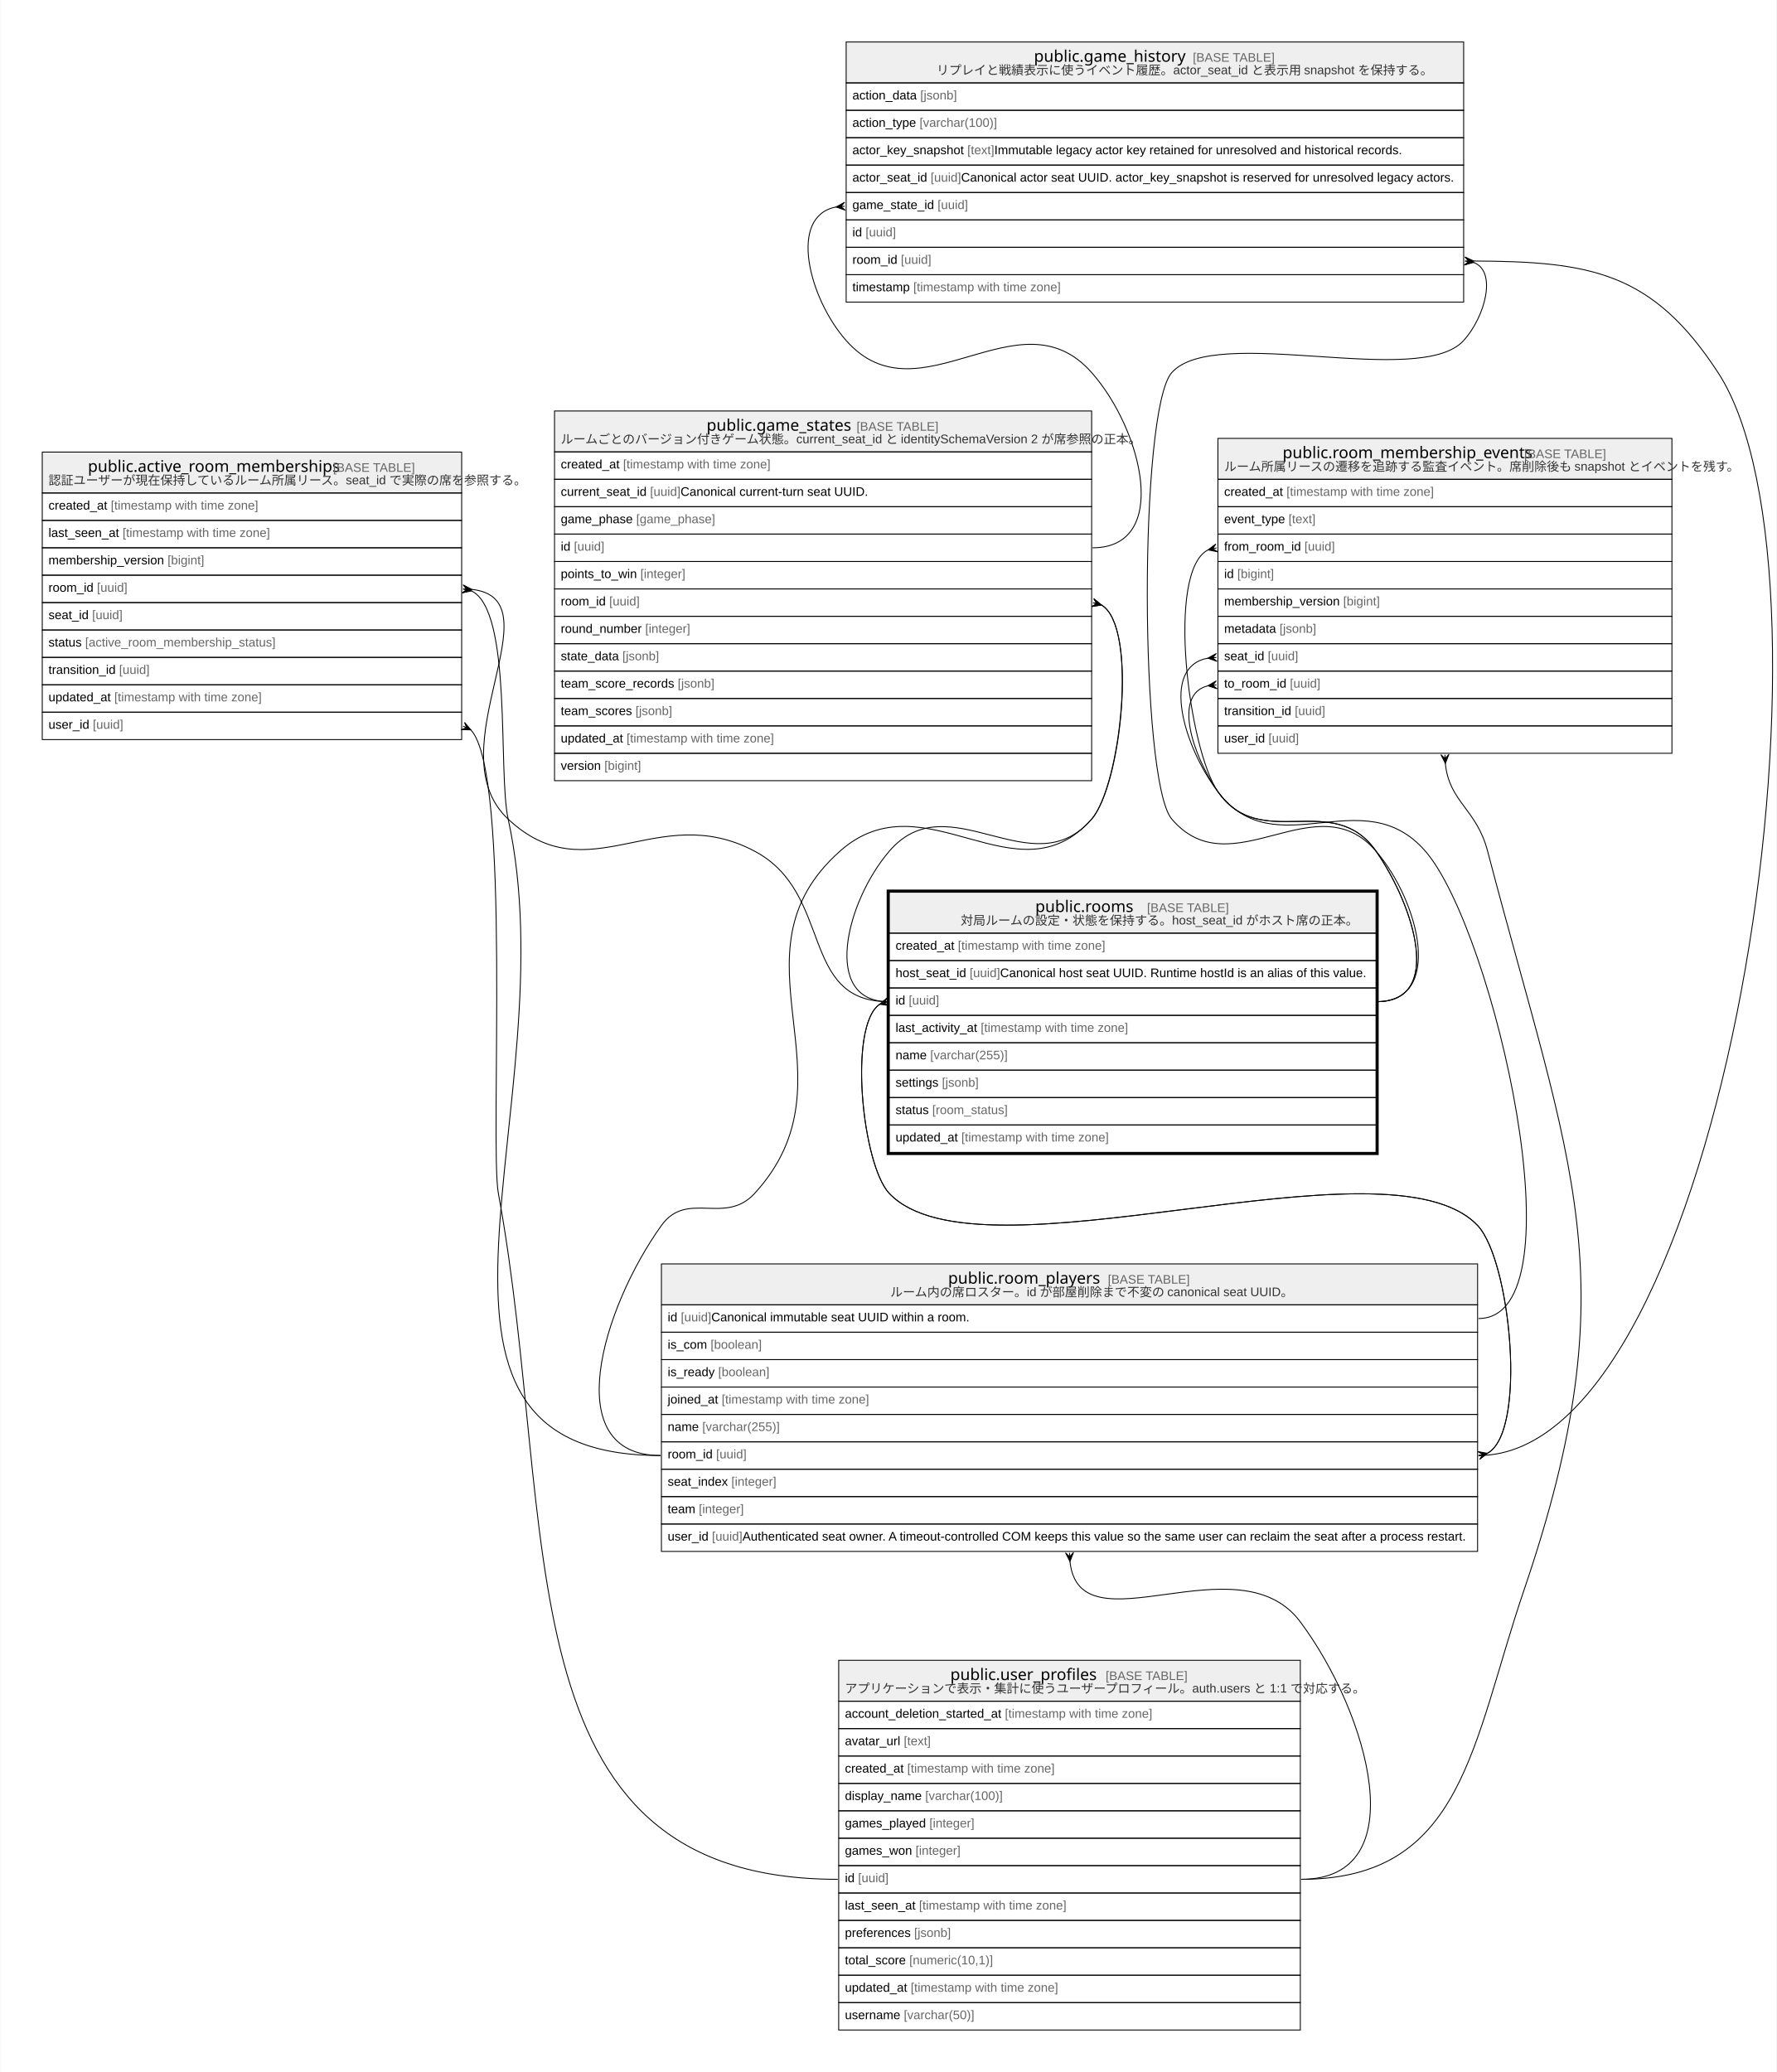
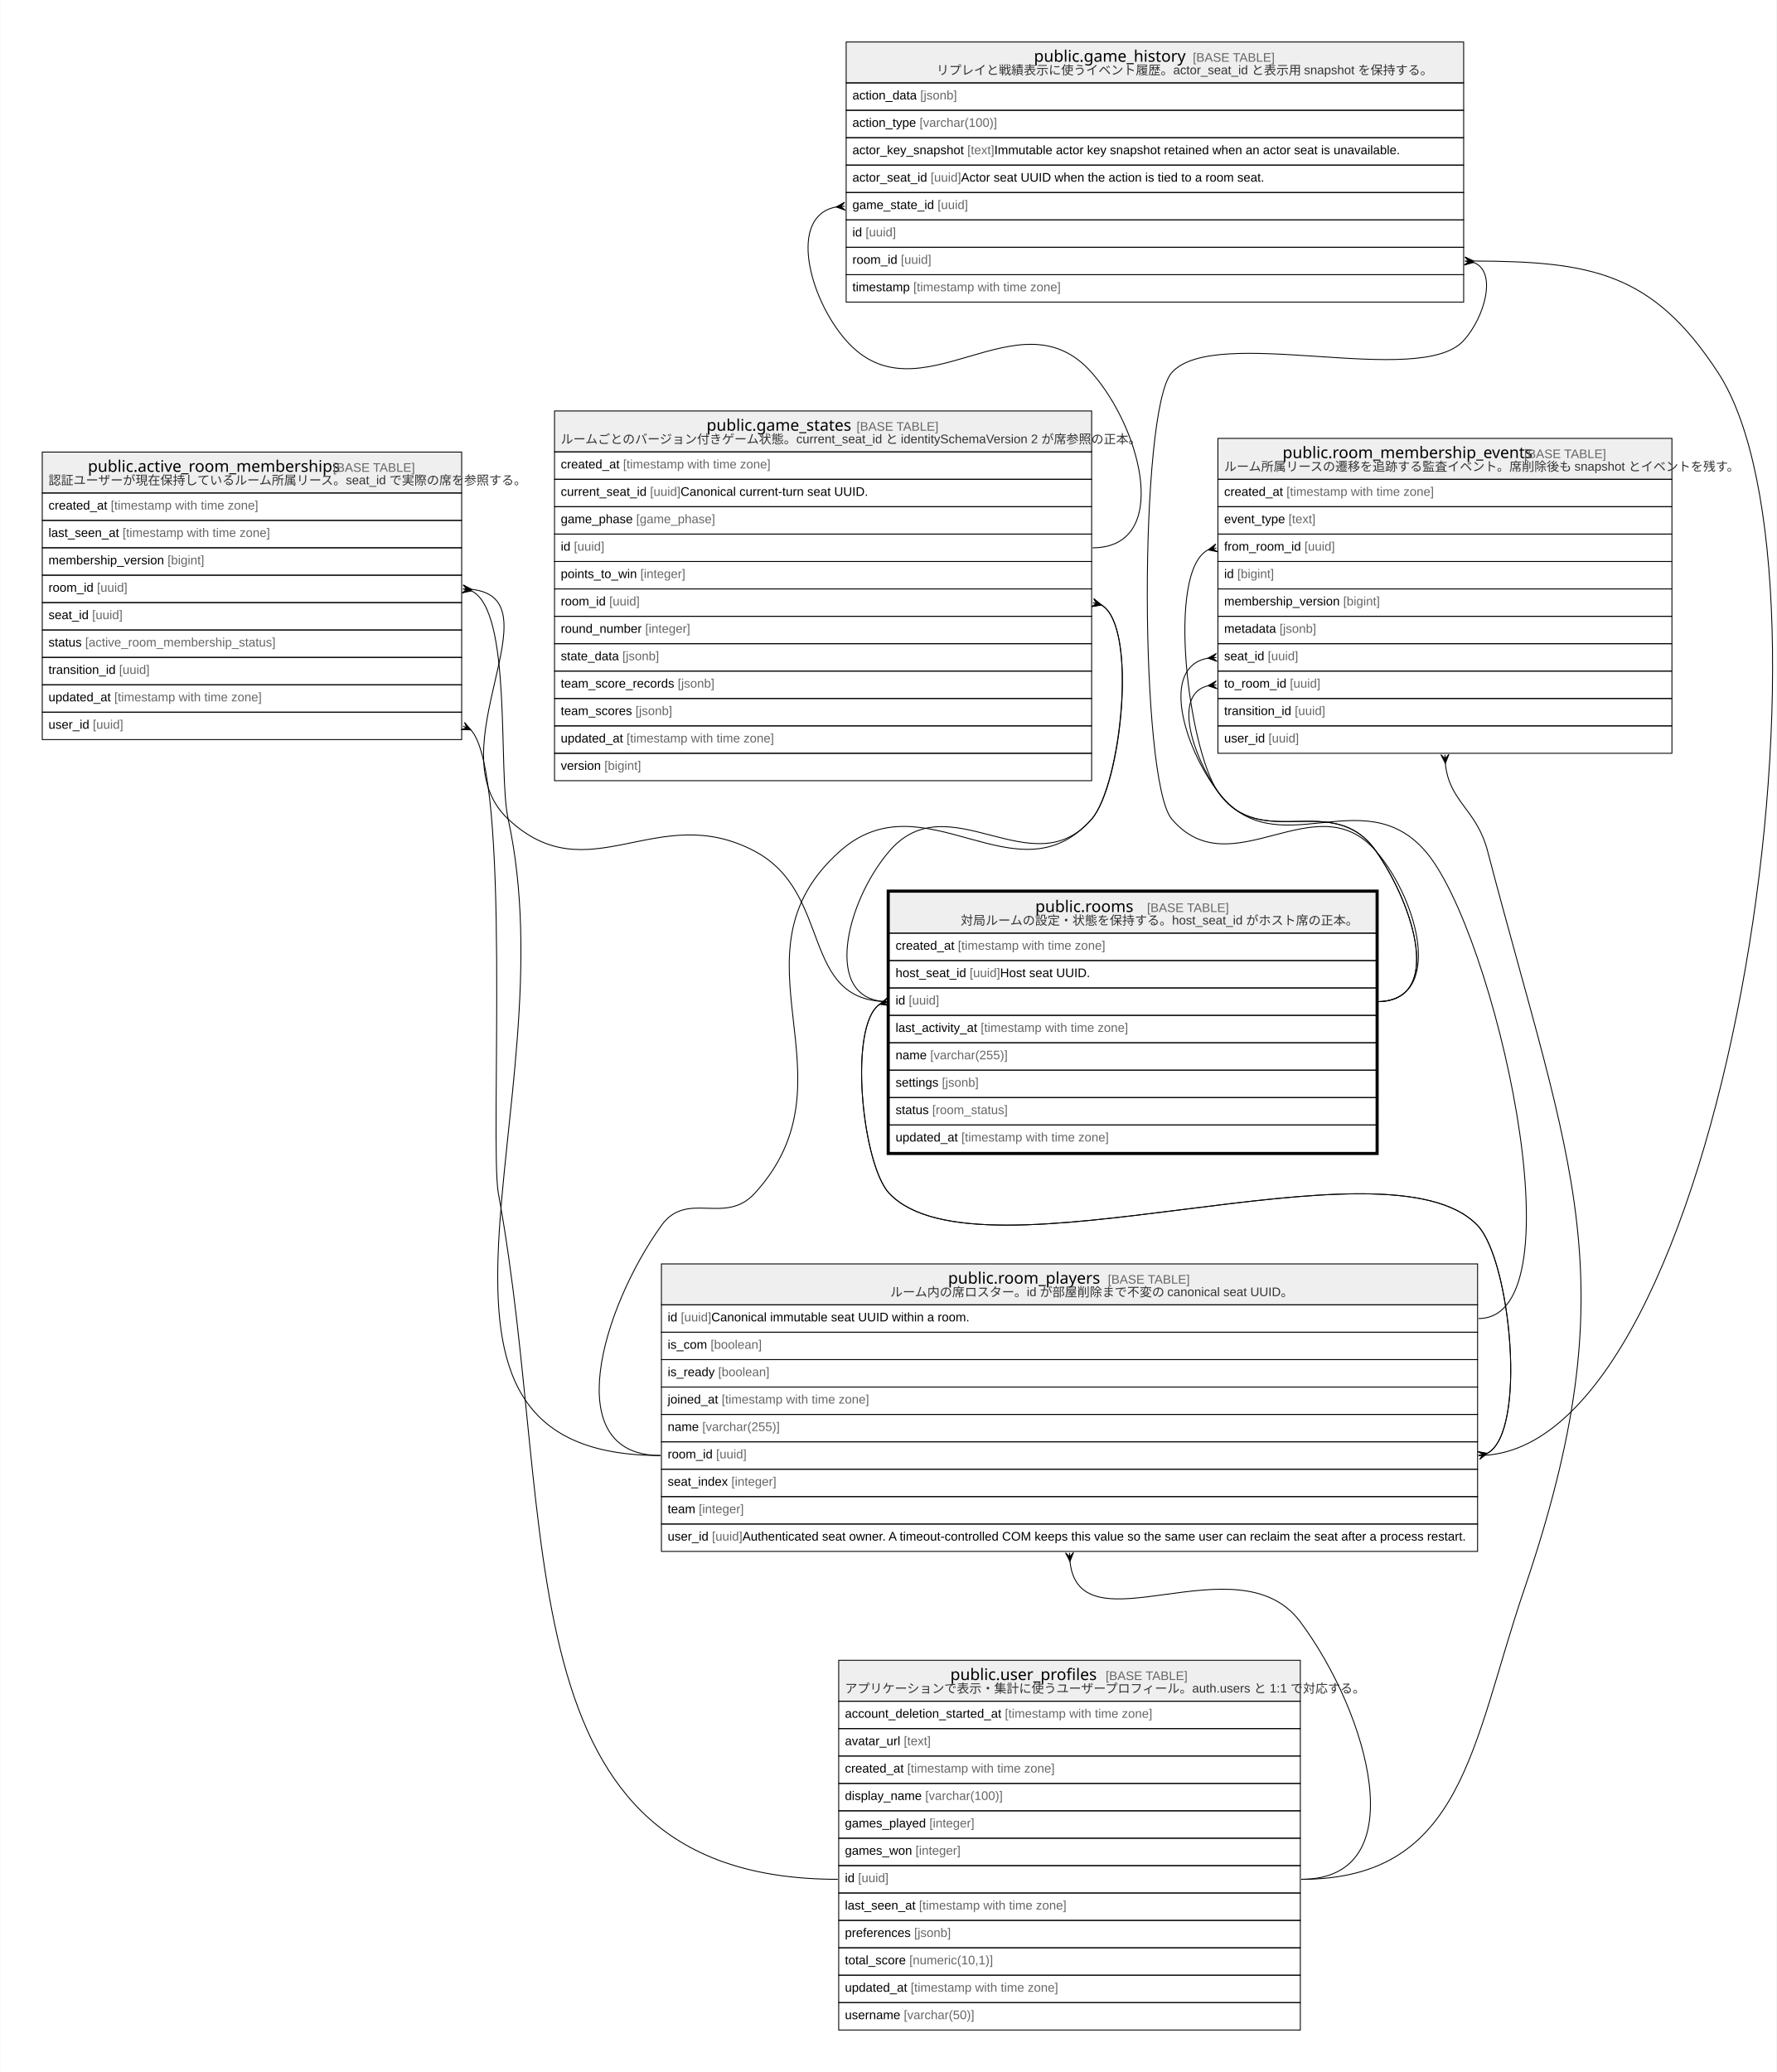
<svg xmlns="http://www.w3.org/2000/svg" width="1997pt" height="2329pt" viewBox="0.00 0.00 1996.56 2329.20">
  <g id="graph0" class="graph" transform="scale(1 1) rotate(0) translate(4 2325.2)">
    <polygon fill="white" stroke="none" points="-4,4 -4,-2325.2 1992.56,-2325.2 1992.56,4 -4,4" />
    <g id="node1" class="node">
      <polygon fill="#efefef" stroke="none" points="995.39,-1276.2 995.39,-1322.2 1542.46,-1322.2 1542.46,-1276.2 995.39,-1276.2" />
      <polygon fill="none" stroke="black" points="995.39,-1276.2 995.39,-1322.2 1542.46,-1322.2 1542.46,-1276.2 995.39,-1276.2" />
      <text text-anchor="start" x="1159.43" y="-1300" font-family="Arial Bold" font-size="18.00">public.rooms</text>
      <text text-anchor="start" x="1253.92" y="-1300" font-family="Arial" font-size="14.00">    </text>
      <text text-anchor="start" x="1285.04" y="-1300" font-family="Arial" font-size="14.00" fill="#666666">[BASE TABLE]</text>
      <text text-anchor="start" x="1075.59" y="-1285.6" font-family="Arial" font-size="14.00" fill="#333333">対局ルームの設定・状態を保持する。host_seat_id がホスト席の正本。</text>
      <polygon fill="none" stroke="black" points="995.39,-1245.4 995.39,-1276.2 1542.46,-1276.2 1542.46,-1245.4 995.39,-1245.4" />
      <text text-anchor="start" x="1002.39" y="-1257.6" font-family="Arial" font-size="14.00">created_at </text>
      <text text-anchor="start" x="1072.44" y="-1257.6" font-family="Arial" font-size="14.00" fill="#666666">[timestamp with time zone]</text>
      <polygon fill="none" stroke="black" points="995.39,-1214.6 995.39,-1245.4 1542.46,-1245.4 1542.46,-1214.6 995.39,-1214.6" />
      <text text-anchor="start" x="1002.39" y="-1226.8" font-family="Arial" font-size="14.00">host_seat_id </text>
      <text text-anchor="start" x="1085.67" y="-1226.8" font-family="Arial" font-size="14.00" fill="#666666">[uuid]</text>
-       <text text-anchor="start" x="1119.92" y="-1226.8" font-family="Arial" font-size="14.00"> Canonical host seat UUID. Runtime hostId is an alias of this value.</text>
+       <text text-anchor="start" x="1119.92" y="-1226.8" font-family="Arial" font-size="14.00"> Host seat UUID.</text>
      <polygon fill="none" stroke="black" points="995.39,-1183.8 995.39,-1214.6 1542.46,-1214.6 1542.46,-1183.8 995.39,-1183.8" />
      <text text-anchor="start" x="1002.39" y="-1196" font-family="Arial" font-size="14.00">id </text>
      <text text-anchor="start" x="1017.18" y="-1196" font-family="Arial" font-size="14.00" fill="#666666">[uuid]</text>
      <polygon fill="none" stroke="black" points="995.39,-1153 995.39,-1183.8 1542.46,-1183.8 1542.46,-1153 995.39,-1153" />
      <text text-anchor="start" x="1002.39" y="-1165.2" font-family="Arial" font-size="14.00">last_activity_at </text>
      <text text-anchor="start" x="1098.1" y="-1165.2" font-family="Arial" font-size="14.00" fill="#666666">[timestamp with time zone]</text>
      <polygon fill="none" stroke="black" points="995.39,-1122.2 995.39,-1153 1542.46,-1153 1542.46,-1122.2 995.39,-1122.2" />
      <text text-anchor="start" x="1002.39" y="-1134.4" font-family="Arial" font-size="14.00">name </text>
      <text text-anchor="start" x="1041.3" y="-1134.4" font-family="Arial" font-size="14.00" fill="#666666">[varchar(255)]</text>
      <polygon fill="none" stroke="black" points="995.39,-1091.4 995.39,-1122.2 1542.46,-1122.2 1542.46,-1091.4 995.39,-1091.4" />
      <text text-anchor="start" x="1002.39" y="-1103.6" font-family="Arial" font-size="14.00">settings </text>
      <text text-anchor="start" x="1054.53" y="-1103.6" font-family="Arial" font-size="14.00" fill="#666666">[jsonb]</text>
      <polygon fill="none" stroke="black" points="995.39,-1060.6 995.39,-1091.4 1542.46,-1091.4 1542.46,-1060.6 995.39,-1060.6" />
      <text text-anchor="start" x="1002.39" y="-1072.8" font-family="Arial" font-size="14.00">status </text>
      <text text-anchor="start" x="1043.63" y="-1072.8" font-family="Arial" font-size="14.00" fill="#666666">[room_status]</text>
      <polygon fill="none" stroke="black" points="995.39,-1029.8 995.39,-1060.6 1542.46,-1060.6 1542.46,-1029.8 995.39,-1029.8" />
      <text text-anchor="start" x="1002.39" y="-1042" font-family="Arial" font-size="14.00">updated_at </text>
      <text text-anchor="start" x="1076.35" y="-1042" font-family="Arial" font-size="14.00" fill="#666666">[timestamp with time zone]</text>
      <polygon fill="none" stroke="black" stroke-width="3" points="993.89,-1028.3 993.89,-1323.7 1543.96,-1323.7 1543.96,-1028.3 993.89,-1028.3" />
    </g>
    <g id="node2" class="node">
      <polygon fill="#efefef" stroke="none" points="739.2,-858.4 739.2,-904.4 1656.65,-904.4 1656.65,-858.4 739.2,-858.4" />
      <polygon fill="none" stroke="black" points="739.2,-858.4 739.2,-904.4 1656.65,-904.4 1656.65,-858.4 739.2,-858.4" />
      <text text-anchor="start" x="1061.45" y="-882.2" font-family="Arial Bold" font-size="18.00">public.room_players</text>
      <text text-anchor="start" x="1209.91" y="-882.2" font-family="Arial" font-size="14.00">    </text>
      <text text-anchor="start" x="1241.03" y="-882.2" font-family="Arial" font-size="14.00" fill="#666666">[BASE TABLE]</text>
      <text text-anchor="start" x="996.42" y="-867.8" font-family="Arial" font-size="14.00" fill="#333333">ルーム内の席ロスター。id が部屋削除まで不変の canonical seat UUID。</text>
      <polygon fill="none" stroke="black" points="739.2,-827.6 739.2,-858.4 1656.65,-858.4 1656.65,-827.6 739.2,-827.6" />
      <text text-anchor="start" x="746.2" y="-839.8" font-family="Arial" font-size="14.00">id </text>
      <text text-anchor="start" x="760.99" y="-839.8" font-family="Arial" font-size="14.00" fill="#666666">[uuid]</text>
      <text text-anchor="start" x="795.24" y="-839.8" font-family="Arial" font-size="14.00"> Canonical immutable seat UUID within a room.</text>
      <polygon fill="none" stroke="black" points="739.2,-796.8 739.2,-827.6 1656.65,-827.6 1656.65,-796.8 739.2,-796.8" />
      <text text-anchor="start" x="746.2" y="-809" font-family="Arial" font-size="14.00">is_com </text>
      <text text-anchor="start" x="794.44" y="-809" font-family="Arial" font-size="14.00" fill="#666666">[boolean]</text>
      <polygon fill="none" stroke="black" points="739.2,-766 739.2,-796.8 1656.65,-796.8 1656.65,-766 739.2,-766" />
      <text text-anchor="start" x="746.2" y="-778.2" font-family="Arial" font-size="14.00">is_ready </text>
      <text text-anchor="start" x="803.01" y="-778.2" font-family="Arial" font-size="14.00" fill="#666666">[boolean]</text>
      <polygon fill="none" stroke="black" points="739.2,-735.2 739.2,-766 1656.65,-766 1656.65,-735.2 739.2,-735.2" />
      <text text-anchor="start" x="746.2" y="-747.4" font-family="Arial" font-size="14.00">joined_at </text>
      <text text-anchor="start" x="806.92" y="-747.4" font-family="Arial" font-size="14.00" fill="#666666">[timestamp with time zone]</text>
      <polygon fill="none" stroke="black" points="739.2,-704.4 739.2,-735.2 1656.65,-735.2 1656.65,-704.4 739.2,-704.4" />
      <text text-anchor="start" x="746.2" y="-716.6" font-family="Arial" font-size="14.00">name </text>
      <text text-anchor="start" x="785.11" y="-716.6" font-family="Arial" font-size="14.00" fill="#666666">[varchar(255)]</text>
      <polygon fill="none" stroke="black" points="739.2,-673.6 739.2,-704.4 1656.65,-704.4 1656.65,-673.6 739.2,-673.6" />
      <text text-anchor="start" x="746.2" y="-685.8" font-family="Arial" font-size="14.00">room_id </text>
      <text text-anchor="start" x="800.67" y="-685.8" font-family="Arial" font-size="14.00" fill="#666666">[uuid]</text>
      <polygon fill="none" stroke="black" points="739.2,-642.8 739.2,-673.6 1656.65,-673.6 1656.65,-642.8 739.2,-642.8" />
      <text text-anchor="start" x="746.2" y="-655" font-family="Arial" font-size="14.00">seat_index </text>
      <text text-anchor="start" x="817.81" y="-655" font-family="Arial" font-size="14.00" fill="#666666">[integer]</text>
      <polygon fill="none" stroke="black" points="739.2,-612 739.2,-642.8 1656.65,-642.8 1656.65,-612 739.2,-612" />
      <text text-anchor="start" x="746.2" y="-624.2" font-family="Arial" font-size="14.00">team </text>
      <text text-anchor="start" x="781.22" y="-624.2" font-family="Arial" font-size="14.00" fill="#666666">[integer]</text>
      <polygon fill="none" stroke="black" points="739.2,-581.2 739.2,-612 1656.65,-612 1656.65,-581.2 739.2,-581.2" />
      <text text-anchor="start" x="746.2" y="-593.4" font-family="Arial" font-size="14.00">user_id </text>
      <text text-anchor="start" x="796.01" y="-593.4" font-family="Arial" font-size="14.00" fill="#666666">[uuid]</text>
      <text text-anchor="start" x="830.26" y="-593.4" font-family="Arial" font-size="14.00"> Authenticated seat owner. A timeout-controlled COM keeps this value so the same user can reclaim the seat after a process restart.</text>
    </g>
    <g id="edge1" class="edge">
      <path fill="none" stroke="black" d="M984.76,-1196.34C948.93,-1173.15 964.82,-1015.73 995.39,-983.6 1096.83,-876.98 1555.25,-1054.26 1656.65,-947.6 1696.24,-905.95 1715.11,-689 1657.65,-689" />
      <polygon fill="black" stroke="black" points="984.48,-1196.26 992.79,-1203.42 989.6,-1197.78 993.75,-1199.01 993.75,-1199.01 993.75,-1199.01 989.6,-1197.78 995.35,-1194.79 984.48,-1196.26" />
    </g>
    <g id="edge6" class="edge">
      <path fill="none" stroke="black" d="M1667.54,-691.45C1712.67,-715.43 1693.77,-908.55 1656.65,-947.6 1555.25,-1054.26 1096.83,-876.98 995.39,-983.6 962.36,-1018.31 946.48,-1199.2 994.39,-1199.2" />
      <polygon fill="black" stroke="black" points="1667.68,-691.48 1659.05,-684.71 1662.5,-690.2 1658.3,-689.16 1658.3,-689.16 1658.3,-689.16 1662.5,-690.2 1656.89,-693.45 1667.68,-691.48" />
    </g>
    <g id="node7" class="node">
      <polygon fill="#efefef" stroke="none" points="938.47,-412.8 938.47,-458.8 1457.38,-458.8 1457.38,-412.8 938.47,-412.8" />
      <polygon fill="none" stroke="black" points="938.47,-412.8 938.47,-458.8 1457.38,-458.8 1457.38,-412.8 938.47,-412.8" />
      <text text-anchor="start" x="1063.95" y="-436.6" font-family="Arial Bold" font-size="18.00">public.user_profiles</text>
      <text text-anchor="start" x="1207.41" y="-436.6" font-family="Arial" font-size="14.00">    </text>
      <text text-anchor="start" x="1238.53" y="-436.6" font-family="Arial" font-size="14.00" fill="#666666">[BASE TABLE]</text>
      <text text-anchor="start" x="945.47" y="-422.2" font-family="Arial" font-size="14.00" fill="#333333">アプリケーションで表示・集計に使うユーザープロフィール。auth.users と 1:1 で対応する。</text>
      <polygon fill="none" stroke="black" points="938.47,-382 938.47,-412.8 1457.38,-412.8 1457.38,-382 938.47,-382" />
      <text text-anchor="start" x="945.47" y="-394.2" font-family="Arial" font-size="14.00">account_deletion_started_at </text>
      <text text-anchor="start" x="1125.26" y="-394.2" font-family="Arial" font-size="14.00" fill="#666666">[timestamp with time zone]</text>
      <polygon fill="none" stroke="black" points="938.47,-351.2 938.47,-382 1457.38,-382 1457.38,-351.2 938.47,-351.2" />
      <text text-anchor="start" x="945.47" y="-363.4" font-family="Arial" font-size="14.00">avatar_url </text>
      <text text-anchor="start" x="1011.61" y="-363.4" font-family="Arial" font-size="14.00" fill="#666666">[text]</text>
      <polygon fill="none" stroke="black" points="938.47,-320.4 938.47,-351.2 1457.38,-351.2 1457.38,-320.4 938.47,-320.4" />
      <text text-anchor="start" x="945.47" y="-332.6" font-family="Arial" font-size="14.00">created_at </text>
      <text text-anchor="start" x="1015.51" y="-332.6" font-family="Arial" font-size="14.00" fill="#666666">[timestamp with time zone]</text>
      <polygon fill="none" stroke="black" points="938.47,-289.6 938.47,-320.4 1457.38,-320.4 1457.38,-289.6 938.47,-289.6" />
      <text text-anchor="start" x="945.47" y="-301.8" font-family="Arial" font-size="14.00">display_name </text>
      <text text-anchor="start" x="1035.74" y="-301.8" font-family="Arial" font-size="14.00" fill="#666666">[varchar(100)]</text>
      <polygon fill="none" stroke="black" points="938.47,-258.8 938.47,-289.6 1457.38,-289.6 1457.38,-258.8 938.47,-258.8" />
      <text text-anchor="start" x="945.47" y="-271" font-family="Arial" font-size="14.00">games_played </text>
      <text text-anchor="start" x="1040.42" y="-271" font-family="Arial" font-size="14.00" fill="#666666">[integer]</text>
      <polygon fill="none" stroke="black" points="938.47,-228 938.47,-258.8 1457.38,-258.8 1457.38,-228 938.47,-228" />
      <text text-anchor="start" x="945.47" y="-240.2" font-family="Arial" font-size="14.00">games_won </text>
      <text text-anchor="start" x="1024.84" y="-240.2" font-family="Arial" font-size="14.00" fill="#666666">[integer]</text>
      <polygon fill="none" stroke="black" points="938.47,-197.2 938.47,-228 1457.38,-228 1457.38,-197.2 938.47,-197.2" />
      <text text-anchor="start" x="945.47" y="-209.4" font-family="Arial" font-size="14.00">id </text>
      <text text-anchor="start" x="960.25" y="-209.4" font-family="Arial" font-size="14.00" fill="#666666">[uuid]</text>
      <polygon fill="none" stroke="black" points="938.47,-166.4 938.47,-197.2 1457.38,-197.2 1457.38,-166.4 938.47,-166.4" />
      <text text-anchor="start" x="945.47" y="-178.6" font-family="Arial" font-size="14.00">last_seen_at </text>
      <text text-anchor="start" x="1028.75" y="-178.6" font-family="Arial" font-size="14.00" fill="#666666">[timestamp with time zone]</text>
      <polygon fill="none" stroke="black" points="938.47,-135.6 938.47,-166.4 1457.38,-166.4 1457.38,-135.6 938.47,-135.6" />
      <text text-anchor="start" x="945.47" y="-147.8" font-family="Arial" font-size="14.00">preferences </text>
      <text text-anchor="start" x="1023.29" y="-147.8" font-family="Arial" font-size="14.00" fill="#666666">[jsonb]</text>
      <polygon fill="none" stroke="black" points="938.47,-104.8 938.47,-135.6 1457.38,-135.6 1457.38,-104.8 938.47,-104.8" />
      <text text-anchor="start" x="945.47" y="-117" font-family="Arial" font-size="14.00">total_score </text>
      <text text-anchor="start" x="1017.84" y="-117" font-family="Arial" font-size="14.00" fill="#666666">[numeric(10,1)]</text>
      <polygon fill="none" stroke="black" points="938.47,-74 938.47,-104.8 1457.38,-104.8 1457.38,-74 938.47,-74" />
      <text text-anchor="start" x="945.47" y="-86.2" font-family="Arial" font-size="14.00">updated_at </text>
      <text text-anchor="start" x="1019.42" y="-86.2" font-family="Arial" font-size="14.00" fill="#666666">[timestamp with time zone]</text>
      <polygon fill="none" stroke="black" points="938.47,-43.2 938.47,-74 1457.38,-74 1457.38,-43.2 938.47,-43.2" />
      <text text-anchor="start" x="945.47" y="-55.4" font-family="Arial" font-size="14.00">username </text>
      <text text-anchor="start" x="1011.61" y="-55.4" font-family="Arial" font-size="14.00" fill="#666666">[varchar(50)]</text>
    </g>
    <g id="edge7" class="edge">
      <path fill="none" stroke="black" d="M1198.43,-569.96C1209.17,-467.95 1387.56,-595.63 1457.38,-502 1534.27,-398.89 1587,-212.6 1458.38,-212.6" />
      <polygon fill="black" stroke="black" points="1198.43,-569.88 1193.45,-579.64 1198.17,-575.21 1197.96,-579.53 1197.96,-579.53 1197.96,-579.53 1198.17,-575.21 1202.43,-580.09 1198.43,-569.88" />
    </g>
    <g id="node3" class="node">
      <polygon fill="#efefef" stroke="none" points="43.2,-1771 43.2,-1817 514.65,-1817 514.65,-1771 43.2,-1771" />
      <polygon fill="none" stroke="black" points="43.2,-1771 43.2,-1817 514.65,-1817 514.65,-1771 43.2,-1771" />
      <text text-anchor="start" x="94.46" y="-1794.8" font-family="Arial Bold" font-size="18.00">public.active_room_memberships</text>
      <text text-anchor="start" x="338.9" y="-1794.8" font-family="Arial" font-size="14.00">    </text>
      <text text-anchor="start" x="370.02" y="-1794.8" font-family="Arial" font-size="14.00" fill="#666666">[BASE TABLE]</text>
      <text text-anchor="start" x="50.2" y="-1780.4" font-family="Arial" font-size="14.00" fill="#333333">認証ユーザーが現在保持しているルーム所属リース。seat_id で実際の席を参照する。</text>
      <polygon fill="none" stroke="black" points="43.2,-1740.2 43.2,-1771 514.65,-1771 514.65,-1740.2 43.2,-1740.2" />
      <text text-anchor="start" x="50.2" y="-1752.4" font-family="Arial" font-size="14.00">created_at </text>
      <text text-anchor="start" x="120.25" y="-1752.4" font-family="Arial" font-size="14.00" fill="#666666">[timestamp with time zone]</text>
      <polygon fill="none" stroke="black" points="43.2,-1709.4 43.2,-1740.2 514.65,-1740.2 514.65,-1709.4 43.2,-1709.4" />
      <text text-anchor="start" x="50.2" y="-1721.6" font-family="Arial" font-size="14.00">last_seen_at </text>
      <text text-anchor="start" x="133.48" y="-1721.6" font-family="Arial" font-size="14.00" fill="#666666">[timestamp with time zone]</text>
      <polygon fill="none" stroke="black" points="43.2,-1678.6 43.2,-1709.4 514.65,-1709.4 514.65,-1678.6 43.2,-1678.6" />
      <text text-anchor="start" x="50.2" y="-1690.8" font-family="Arial" font-size="14.00">membership_version </text>
      <text text-anchor="start" x="184.03" y="-1690.8" font-family="Arial" font-size="14.00" fill="#666666">[bigint]</text>
      <polygon fill="none" stroke="black" points="43.2,-1647.8 43.2,-1678.6 514.65,-1678.6 514.65,-1647.8 43.2,-1647.8" />
      <text text-anchor="start" x="50.2" y="-1660" font-family="Arial" font-size="14.00">room_id </text>
      <text text-anchor="start" x="104.67" y="-1660" font-family="Arial" font-size="14.00" fill="#666666">[uuid]</text>
      <polygon fill="none" stroke="black" points="43.2,-1617 43.2,-1647.8 514.65,-1647.8 514.65,-1617 43.2,-1617" />
      <text text-anchor="start" x="50.2" y="-1629.2" font-family="Arial" font-size="14.00">seat_id </text>
      <text text-anchor="start" x="99.23" y="-1629.2" font-family="Arial" font-size="14.00" fill="#666666">[uuid]</text>
      <polygon fill="none" stroke="black" points="43.2,-1586.2 43.2,-1617 514.65,-1617 514.65,-1586.2 43.2,-1586.2" />
      <text text-anchor="start" x="50.2" y="-1598.4" font-family="Arial" font-size="14.00">status </text>
      <text text-anchor="start" x="91.44" y="-1598.4" font-family="Arial" font-size="14.00" fill="#666666">[active_room_membership_status]</text>
      <polygon fill="none" stroke="black" points="43.2,-1555.4 43.2,-1586.2 514.65,-1586.2 514.65,-1555.4 43.2,-1555.4" />
      <text text-anchor="start" x="50.2" y="-1567.6" font-family="Arial" font-size="14.00">transition_id </text>
      <text text-anchor="start" x="129.58" y="-1567.6" font-family="Arial" font-size="14.00" fill="#666666">[uuid]</text>
      <polygon fill="none" stroke="black" points="43.2,-1524.6 43.2,-1555.4 514.65,-1555.4 514.65,-1524.6 43.2,-1524.6" />
      <text text-anchor="start" x="50.2" y="-1536.8" font-family="Arial" font-size="14.00">updated_at </text>
      <text text-anchor="start" x="124.16" y="-1536.8" font-family="Arial" font-size="14.00" fill="#666666">[timestamp with time zone]</text>
      <polygon fill="none" stroke="black" points="43.2,-1493.8 43.2,-1524.6 514.65,-1524.6 514.65,-1493.8 43.2,-1493.8" />
      <text text-anchor="start" x="50.2" y="-1506" font-family="Arial" font-size="14.00">user_id </text>
      <text text-anchor="start" x="100.01" y="-1506" font-family="Arial" font-size="14.00" fill="#666666">[uuid]</text>
    </g>
    <g id="edge8" class="edge">
      <path fill="none" stroke="black" d="M525.87,-1662.68C623.66,-1652.13 483.98,-1482.01 566.92,-1404.4 657.57,-1319.58 734.19,-1426.45 843.92,-1368.4 932.88,-1321.34 893.76,-1199.2 994.39,-1199.2" />
      <polygon fill="black" stroke="black" points="525.97,-1662.68 515.75,-1658.69 520.64,-1662.95 516.32,-1663.17 516.32,-1663.17 516.32,-1663.17 520.64,-1662.95 516.21,-1667.68 525.97,-1662.68" />
    </g>
    <g id="edge2" class="edge">
      <path fill="none" stroke="black" d="M525.75,-1660.92C571.92,-1638.57 555.18,-1458.1 566.92,-1404.4 636.77,-1085.01 411.26,-689 738.2,-689" />
      <polygon fill="black" stroke="black" points="525.73,-1660.93 514.98,-1658.74 520.52,-1662.1 516.3,-1663.05 516.3,-1663.05 516.3,-1663.05 520.52,-1662.1 516.96,-1667.52 525.73,-1660.93" />
    </g>
    <g id="edge9" class="edge">
      <path fill="none" stroke="black" d="M524.78,-1504.86C571.08,-1457.5 545.97,-1037.95 555.92,-983.6 624.83,-607.53 555.14,-212.6 937.47,-212.6" />
      <polygon fill="black" stroke="black" points="524.98,-1504.76 514.02,-1504.99 520.16,-1507.05 516.25,-1508.91 516.25,-1508.91 516.25,-1508.91 520.16,-1507.05 517.88,-1513.12 524.98,-1504.76" />
    </g>
    <g id="node4" class="node">
      <polygon fill="#efefef" stroke="none" points="946.86,-2232 946.86,-2278 1640.99,-2278 1640.99,-2232 946.86,-2232" />
      <polygon fill="none" stroke="black" points="946.86,-2232 946.86,-2278 1640.99,-2278 1640.99,-2232 946.86,-2232" />
      <text text-anchor="start" x="1157.94" y="-2255.8" font-family="Arial Bold" font-size="18.00">public.game_history</text>
      <text text-anchor="start" x="1305.41" y="-2255.8" font-family="Arial" font-size="14.00">    </text>
      <text text-anchor="start" x="1336.53" y="-2255.8" font-family="Arial" font-size="14.00" fill="#666666">[BASE TABLE]</text>
      <text text-anchor="start" x="1048.45" y="-2241.4" font-family="Arial" font-size="14.00" fill="#333333">リプレイと戦績表示に使うイベント履歴。actor_seat_id と表示用 snapshot を保持する。</text>
      <polygon fill="none" stroke="black" points="946.86,-2201.2 946.86,-2232 1640.99,-2232 1640.99,-2201.2 946.86,-2201.2" />
      <text text-anchor="start" x="953.86" y="-2213.4" font-family="Arial" font-size="14.00">action_data </text>
      <text text-anchor="start" x="1030.14" y="-2213.4" font-family="Arial" font-size="14.00" fill="#666666">[jsonb]</text>
      <polygon fill="none" stroke="black" points="946.86,-2170.4 946.86,-2201.2 1640.99,-2201.2 1640.99,-2170.4 946.86,-2170.4" />
      <text text-anchor="start" x="953.86" y="-2182.6" font-family="Arial" font-size="14.00">action_type </text>
      <text text-anchor="start" x="1029.36" y="-2182.6" font-family="Arial" font-size="14.00" fill="#666666">[varchar(100)]</text>
      <polygon fill="none" stroke="black" points="946.86,-2139.6 946.86,-2170.4 1640.99,-2170.4 1640.99,-2139.6 946.86,-2139.6" />
      <text text-anchor="start" x="953.86" y="-2151.8" font-family="Arial" font-size="14.00">actor_key_snapshot </text>
      <text text-anchor="start" x="1083.05" y="-2151.8" font-family="Arial" font-size="14.00" fill="#666666">[text]</text>
-       <text text-anchor="start" x="1113.4" y="-2151.8" font-family="Arial" font-size="14.00"> Immutable legacy actor key retained for unresolved and historical records.</text>
+       <text text-anchor="start" x="1113.4" y="-2151.8" font-family="Arial" font-size="14.00"> Immutable actor key snapshot retained when an actor seat is unavailable.</text>
      <polygon fill="none" stroke="black" points="946.86,-2108.8 946.86,-2139.6 1640.99,-2139.6 1640.99,-2108.8 946.86,-2108.8" />
      <text text-anchor="start" x="953.86" y="-2121" font-family="Arial" font-size="14.00">actor_seat_id </text>
      <text text-anchor="start" x="1041.8" y="-2121" font-family="Arial" font-size="14.00" fill="#666666">[uuid]</text>
-       <text text-anchor="start" x="1076.05" y="-2121" font-family="Arial" font-size="14.00"> Canonical actor seat UUID. actor_key_snapshot is reserved for unresolved legacy actors.</text>
+       <text text-anchor="start" x="1076.05" y="-2121" font-family="Arial" font-size="14.00"> Actor seat UUID when the action is tied to a room seat.</text>
      <polygon fill="none" stroke="black" points="946.86,-2078 946.86,-2108.8 1640.99,-2108.8 1640.99,-2078 946.86,-2078" />
      <text text-anchor="start" x="953.86" y="-2090.2" font-family="Arial" font-size="14.00">game_state_id </text>
      <text text-anchor="start" x="1049.59" y="-2090.2" font-family="Arial" font-size="14.00" fill="#666666">[uuid]</text>
      <polygon fill="none" stroke="black" points="946.86,-2047.2 946.86,-2078 1640.99,-2078 1640.99,-2047.2 946.86,-2047.2" />
      <text text-anchor="start" x="953.86" y="-2059.4" font-family="Arial" font-size="14.00">id </text>
      <text text-anchor="start" x="968.65" y="-2059.4" font-family="Arial" font-size="14.00" fill="#666666">[uuid]</text>
      <polygon fill="none" stroke="black" points="946.86,-2016.4 946.86,-2047.2 1640.99,-2047.2 1640.99,-2016.4 946.86,-2016.4" />
      <text text-anchor="start" x="953.86" y="-2028.6" font-family="Arial" font-size="14.00">room_id </text>
      <text text-anchor="start" x="1008.33" y="-2028.6" font-family="Arial" font-size="14.00" fill="#666666">[uuid]</text>
      <polygon fill="none" stroke="black" points="946.86,-1985.6 946.86,-2016.4 1640.99,-2016.4 1640.99,-1985.6 946.86,-1985.6" />
      <text text-anchor="start" x="953.86" y="-1997.8" font-family="Arial" font-size="14.00">timestamp </text>
      <text text-anchor="start" x="1022.32" y="-1997.8" font-family="Arial" font-size="14.00" fill="#666666">[timestamp with time zone]</text>
    </g>
    <g id="edge10" class="edge">
      <path fill="none" stroke="black" d="M1652.13,-2030.17C1678.86,-2020.38 1665.07,-1968.97 1640.99,-1942.4 1591.73,-1888.06 1361.87,-1961.01 1312.92,-1906.4 1275.7,-1864.86 1276.67,-1446.79 1312.92,-1404.4 1380.05,-1325.93 1475.1,-1446.67 1542.46,-1368.4 1591.51,-1311.4 1618.66,-1199.2 1543.46,-1199.2" />
      <polygon fill="black" stroke="black" points="1652.19,-2030.16 1641.6,-2027.3 1646.92,-2031.01 1642.65,-2031.69 1642.65,-2031.69 1642.65,-2031.69 1646.92,-2031.01 1643.03,-2036.19 1652.19,-2030.16" />
    </g>
    <g id="edge3" class="edge">
      <path fill="none" stroke="black" d="M1652.4,-2031.78C1783.95,-2031.25 1853.24,-2019.33 1926.92,-1906.4 2078.33,-1674.35 1934.72,-689 1657.65,-689" />
      <polygon fill="black" stroke="black" points="1652.32,-2031.78 1642.31,-2027.3 1646.99,-2031.79 1642.66,-2031.8 1642.66,-2031.8 1642.66,-2031.8 1646.99,-2031.79 1642.33,-2036.3 1652.32,-2031.78" />
    </g>
    <g id="node5" class="node">
      <polygon fill="#efefef" stroke="none" points="619.04,-1817.2 619.04,-1863.2 1222.81,-1863.2 1222.81,-1817.2 619.04,-1817.2" />
      <polygon fill="none" stroke="black" points="619.04,-1817.2 619.04,-1863.2 1222.81,-1863.2 1222.81,-1817.2 619.04,-1817.2" />
      <text text-anchor="start" x="789.95" y="-1841" font-family="Arial Bold" font-size="18.00">public.game_states</text>
      <text text-anchor="start" x="927.41" y="-1841" font-family="Arial" font-size="14.00">    </text>
      <text text-anchor="start" x="958.53" y="-1841" font-family="Arial" font-size="14.00" fill="#666666">[BASE TABLE]</text>
      <text text-anchor="start" x="626.04" y="-1826.6" font-family="Arial" font-size="14.00" fill="#333333">ルームごとのバージョン付きゲーム状態。current_seat_id と identitySchemaVersion 2 が席参照の正本。</text>
      <polygon fill="none" stroke="black" points="619.04,-1786.4 619.04,-1817.2 1222.81,-1817.2 1222.81,-1786.4 619.04,-1786.4" />
      <text text-anchor="start" x="626.04" y="-1798.6" font-family="Arial" font-size="14.00">created_at </text>
      <text text-anchor="start" x="696.09" y="-1798.6" font-family="Arial" font-size="14.00" fill="#666666">[timestamp with time zone]</text>
      <polygon fill="none" stroke="black" points="619.04,-1755.6 619.04,-1786.4 1222.81,-1786.4 1222.81,-1755.6 619.04,-1755.6" />
      <text text-anchor="start" x="626.04" y="-1767.8" font-family="Arial" font-size="14.00">current_seat_id </text>
      <text text-anchor="start" x="726.43" y="-1767.8" font-family="Arial" font-size="14.00" fill="#666666">[uuid]</text>
      <text text-anchor="start" x="760.68" y="-1767.8" font-family="Arial" font-size="14.00"> Canonical current-turn seat UUID.</text>
      <polygon fill="none" stroke="black" points="619.04,-1724.8 619.04,-1755.6 1222.81,-1755.6 1222.81,-1724.8 619.04,-1724.8" />
      <text text-anchor="start" x="626.04" y="-1737" font-family="Arial" font-size="14.00">game_phase </text>
      <text text-anchor="start" x="710.88" y="-1737" font-family="Arial" font-size="14.00" fill="#666666">[game_phase]</text>
      <polygon fill="none" stroke="black" points="619.04,-1694 619.04,-1724.8 1222.81,-1724.8 1222.81,-1694 619.04,-1694" />
      <text text-anchor="start" x="626.04" y="-1706.2" font-family="Arial" font-size="14.00">id </text>
      <text text-anchor="start" x="640.83" y="-1706.2" font-family="Arial" font-size="14.00" fill="#666666">[uuid]</text>
      <polygon fill="none" stroke="black" points="619.04,-1663.2 619.04,-1694 1222.81,-1694 1222.81,-1663.2 619.04,-1663.2" />
      <text text-anchor="start" x="626.04" y="-1675.4" font-family="Arial" font-size="14.00">points_to_win </text>
      <text text-anchor="start" x="715.54" y="-1675.4" font-family="Arial" font-size="14.00" fill="#666666">[integer]</text>
      <polygon fill="none" stroke="black" points="619.04,-1632.4 619.04,-1663.2 1222.81,-1663.2 1222.81,-1632.4 619.04,-1632.4" />
      <text text-anchor="start" x="626.04" y="-1644.6" font-family="Arial" font-size="14.00">room_id </text>
      <text text-anchor="start" x="680.51" y="-1644.6" font-family="Arial" font-size="14.00" fill="#666666">[uuid]</text>
      <polygon fill="none" stroke="black" points="619.04,-1601.6 619.04,-1632.4 1222.81,-1632.4 1222.81,-1601.6 619.04,-1601.6" />
      <text text-anchor="start" x="626.04" y="-1613.8" font-family="Arial" font-size="14.00">round_number </text>
      <text text-anchor="start" x="720.99" y="-1613.8" font-family="Arial" font-size="14.00" fill="#666666">[integer]</text>
      <polygon fill="none" stroke="black" points="619.04,-1570.8 619.04,-1601.6 1222.81,-1601.6 1222.81,-1570.8 619.04,-1570.8" />
      <text text-anchor="start" x="626.04" y="-1583" font-family="Arial" font-size="14.00">state_data </text>
      <text text-anchor="start" x="695.32" y="-1583" font-family="Arial" font-size="14.00" fill="#666666">[jsonb]</text>
      <polygon fill="none" stroke="black" points="619.04,-1540 619.04,-1570.8 1222.81,-1570.8 1222.81,-1540 619.04,-1540" />
      <text text-anchor="start" x="626.04" y="-1552.2" font-family="Arial" font-size="14.00">team_score_records </text>
      <text text-anchor="start" x="757.54" y="-1552.2" font-family="Arial" font-size="14.00" fill="#666666">[jsonb]</text>
      <polygon fill="none" stroke="black" points="619.04,-1509.2 619.04,-1540 1222.81,-1540 1222.81,-1509.2 619.04,-1509.2" />
      <text text-anchor="start" x="626.04" y="-1521.4" font-family="Arial" font-size="14.00">team_scores </text>
      <text text-anchor="start" x="710.08" y="-1521.4" font-family="Arial" font-size="14.00" fill="#666666">[jsonb]</text>
      <polygon fill="none" stroke="black" points="619.04,-1478.4 619.04,-1509.2 1222.81,-1509.2 1222.81,-1478.4 619.04,-1478.4" />
      <text text-anchor="start" x="626.04" y="-1490.6" font-family="Arial" font-size="14.00">updated_at </text>
      <text text-anchor="start" x="700" y="-1490.6" font-family="Arial" font-size="14.00" fill="#666666">[timestamp with time zone]</text>
      <polygon fill="none" stroke="black" points="619.04,-1447.6 619.04,-1478.4 1222.81,-1478.4 1222.81,-1447.6 619.04,-1447.6" />
      <text text-anchor="start" x="626.04" y="-1459.8" font-family="Arial" font-size="14.00">version </text>
      <text text-anchor="start" x="675.06" y="-1459.8" font-family="Arial" font-size="14.00" fill="#666666">[bigint]</text>
    </g>
    <g id="edge11" class="edge">
      <path fill="none" stroke="black" d="M935.65,-2092.52C881.4,-2082.54 904.84,-1989.94 946.86,-1942.4 1028.77,-1849.73 1140.97,-1999.13 1222.81,-1906.4 1280.74,-1840.75 1311.36,-1709.4 1223.81,-1709.4" />
      <polygon fill="black" stroke="black" points="935.56,-2092.51 945.14,-2097.85 940.88,-2092.97 945.19,-2093.34 945.19,-2093.34 945.19,-2093.34 940.88,-2092.97 945.91,-2088.89 935.56,-2092.51" />
    </g>
    <g id="edge12" class="edge">
      <path fill="none" stroke="black" d="M1233.88,-1645.08C1275.11,-1620.89 1255.61,-1442.65 1222.81,-1404.4 1156.18,-1326.73 1062.08,-1446.01 995.39,-1368.4 946.38,-1311.36 919.19,-1199.2 994.39,-1199.2" />
      <polygon fill="black" stroke="black" points="1233.78,-1645.11 1222.96,-1643.37 1228.63,-1646.5 1224.45,-1647.63 1224.45,-1647.63 1224.45,-1647.63 1228.63,-1646.5 1225.3,-1652.06 1233.78,-1645.11" />
    </g>
    <g id="edge4" class="edge">
      <path fill="none" stroke="black" d="M1233.63,-1645.22C1275.26,-1621.57 1256.26,-1442.23 1222.81,-1404.4 1138.84,-1309.47 1034.67,-1452.58 939.92,-1368.4 808.16,-1251.32 963.05,-1113.52 843.92,-983.6 810.66,-947.32 767.87,-987.61 739.2,-947.6 672.25,-854.18 623.27,-689 738.2,-689" />
      <polygon fill="black" stroke="black" points="1233.8,-1645.18 1222.99,-1643.36 1228.64,-1646.53 1224.45,-1647.63 1224.45,-1647.63 1224.45,-1647.63 1228.64,-1646.53 1225.27,-1652.07 1233.8,-1645.18" />
    </g>
    <g id="node6" class="node">
      <polygon fill="#efefef" stroke="none" points="1364.75,-1786.4 1364.75,-1832.4 1875.1,-1832.4 1875.1,-1786.4 1364.75,-1786.4" />
      <polygon fill="none" stroke="black" points="1364.75,-1786.4 1364.75,-1832.4 1875.1,-1832.4 1875.1,-1786.4 1364.75,-1786.4" />
      <text text-anchor="start" x="1437.45" y="-1810.2" font-family="Arial Bold" font-size="18.00">public.room_membership_events</text>
      <text text-anchor="start" x="1677.9" y="-1810.2" font-family="Arial" font-size="14.00">    </text>
      <text text-anchor="start" x="1709.02" y="-1810.2" font-family="Arial" font-size="14.00" fill="#666666">[BASE TABLE]</text>
      <text text-anchor="start" x="1371.75" y="-1795.8" font-family="Arial" font-size="14.00" fill="#333333">ルーム所属リースの遷移を追跡する監査イベント。席削除後も snapshot とイベントを残す。</text>
      <polygon fill="none" stroke="black" points="1364.75,-1755.6 1364.75,-1786.4 1875.1,-1786.4 1875.1,-1755.6 1364.75,-1755.6" />
      <text text-anchor="start" x="1371.75" y="-1767.8" font-family="Arial" font-size="14.00">created_at </text>
      <text text-anchor="start" x="1441.8" y="-1767.8" font-family="Arial" font-size="14.00" fill="#666666">[timestamp with time zone]</text>
      <polygon fill="none" stroke="black" points="1364.75,-1724.8 1364.75,-1755.6 1875.1,-1755.6 1875.1,-1724.8 1364.75,-1724.8" />
      <text text-anchor="start" x="1371.75" y="-1737" font-family="Arial" font-size="14.00">event_type </text>
      <text text-anchor="start" x="1444.13" y="-1737" font-family="Arial" font-size="14.00" fill="#666666">[text]</text>
      <polygon fill="none" stroke="black" points="1364.75,-1694 1364.75,-1724.8 1875.1,-1724.8 1875.1,-1694 1364.75,-1694" />
      <text text-anchor="start" x="1371.75" y="-1706.2" font-family="Arial" font-size="14.00">from_room_id </text>
      <text text-anchor="start" x="1462" y="-1706.2" font-family="Arial" font-size="14.00" fill="#666666">[uuid]</text>
      <polygon fill="none" stroke="black" points="1364.75,-1663.2 1364.75,-1694 1875.1,-1694 1875.1,-1663.2 1364.75,-1663.2" />
      <text text-anchor="start" x="1371.75" y="-1675.4" font-family="Arial" font-size="14.00">id </text>
      <text text-anchor="start" x="1386.53" y="-1675.4" font-family="Arial" font-size="14.00" fill="#666666">[bigint]</text>
      <polygon fill="none" stroke="black" points="1364.75,-1632.4 1364.75,-1663.2 1875.1,-1663.2 1875.1,-1632.4 1364.75,-1632.4" />
      <text text-anchor="start" x="1371.75" y="-1644.6" font-family="Arial" font-size="14.00">membership_version </text>
      <text text-anchor="start" x="1505.58" y="-1644.6" font-family="Arial" font-size="14.00" fill="#666666">[bigint]</text>
      <polygon fill="none" stroke="black" points="1364.75,-1601.6 1364.75,-1632.4 1875.1,-1632.4 1875.1,-1601.6 1364.75,-1601.6" />
      <text text-anchor="start" x="1371.75" y="-1613.8" font-family="Arial" font-size="14.00">metadata </text>
      <text text-anchor="start" x="1434.01" y="-1613.8" font-family="Arial" font-size="14.00" fill="#666666">[jsonb]</text>
      <polygon fill="none" stroke="black" points="1364.75,-1570.8 1364.75,-1601.6 1875.1,-1601.6 1875.1,-1570.8 1364.75,-1570.8" />
      <text text-anchor="start" x="1371.75" y="-1583" font-family="Arial" font-size="14.00">seat_id </text>
      <text text-anchor="start" x="1420.78" y="-1583" font-family="Arial" font-size="14.00" fill="#666666">[uuid]</text>
      <polygon fill="none" stroke="black" points="1364.75,-1540 1364.75,-1570.8 1875.1,-1570.8 1875.1,-1540 1364.75,-1540" />
      <text text-anchor="start" x="1371.75" y="-1552.2" font-family="Arial" font-size="14.00">to_room_id </text>
      <text text-anchor="start" x="1445.68" y="-1552.2" font-family="Arial" font-size="14.00" fill="#666666">[uuid]</text>
      <polygon fill="none" stroke="black" points="1364.75,-1509.2 1364.75,-1540 1875.1,-1540 1875.1,-1509.2 1364.75,-1509.2" />
      <text text-anchor="start" x="1371.75" y="-1521.4" font-family="Arial" font-size="14.00">transition_id </text>
      <text text-anchor="start" x="1451.13" y="-1521.4" font-family="Arial" font-size="14.00" fill="#666666">[uuid]</text>
      <polygon fill="none" stroke="black" points="1364.75,-1478.4 1364.75,-1509.2 1875.1,-1509.2 1875.1,-1478.4 1364.75,-1478.4" />
      <text text-anchor="start" x="1371.75" y="-1490.6" font-family="Arial" font-size="14.00">user_id </text>
      <text text-anchor="start" x="1421.55" y="-1490.6" font-family="Arial" font-size="14.00" fill="#666666">[uuid]</text>
    </g>
    <g id="edge13" class="edge">
      <path fill="none" stroke="black" d="M1353.63,-1707.02C1306.13,-1682.89 1332.07,-1482.2 1364.75,-1435.2 1412.91,-1365.92 1494.22,-1437.63 1542.46,-1368.4 1585.45,-1306.7 1618.66,-1199.2 1543.46,-1199.2" />
      <polygon fill="black" stroke="black" points="1353.69,-1707.04 1362.39,-1713.7 1358.88,-1708.26 1363.1,-1709.25 1363.1,-1709.25 1363.1,-1709.25 1358.88,-1708.26 1364.45,-1704.94 1353.69,-1707.04" />
    </g>
    <g id="edge14" class="edge">
      <path fill="none" stroke="black" d="M1353.6,-1554.3C1313.71,-1544.82 1336.3,-1475.92 1364.75,-1435.2 1413.07,-1366.03 1494.22,-1437.63 1542.46,-1368.4 1585.45,-1306.7 1618.66,-1199.2 1543.46,-1199.2" />
      <polygon fill="black" stroke="black" points="1353.47,-1554.29 1362.93,-1559.84 1358.78,-1554.86 1363.08,-1555.33 1363.08,-1555.33 1363.08,-1555.33 1358.78,-1554.86 1363.9,-1550.89 1353.47,-1554.29" />
    </g>
    <g id="edge5" class="edge">
      <path fill="none" stroke="black" d="M1353.57,-1585.35C1299.69,-1575.66 1326.39,-1485.74 1364.75,-1435.2 1429.92,-1349.33 1527.23,-1449.79 1597.92,-1368.4 1674.98,-1279.69 1775.15,-843 1657.65,-843" />
      <polygon fill="black" stroke="black" points="1353.45,-1585.34 1363.04,-1590.66 1358.77,-1585.78 1363.08,-1586.14 1363.08,-1586.14 1363.08,-1586.14 1358.77,-1585.78 1363.79,-1581.69 1353.45,-1585.34" />
    </g>
    <g id="edge15" class="edge">
      <path fill="none" stroke="black" d="M1620.39,-1467.19C1624.55,-1423.59 1655.44,-1416.11 1667.92,-1368.4 1761.48,-1010.92 1827.99,-887.81 1708.92,-538 1650.11,-365.21 1640.91,-212.6 1458.38,-212.6" />
      <polygon fill="black" stroke="black" points="1620.4,-1467.08 1615.44,-1476.86 1620.15,-1472.41 1619.95,-1476.73 1619.95,-1476.73 1619.95,-1476.73 1620.15,-1472.41 1624.43,-1477.27 1620.4,-1467.08" />
    </g>
  </g>
</svg>
